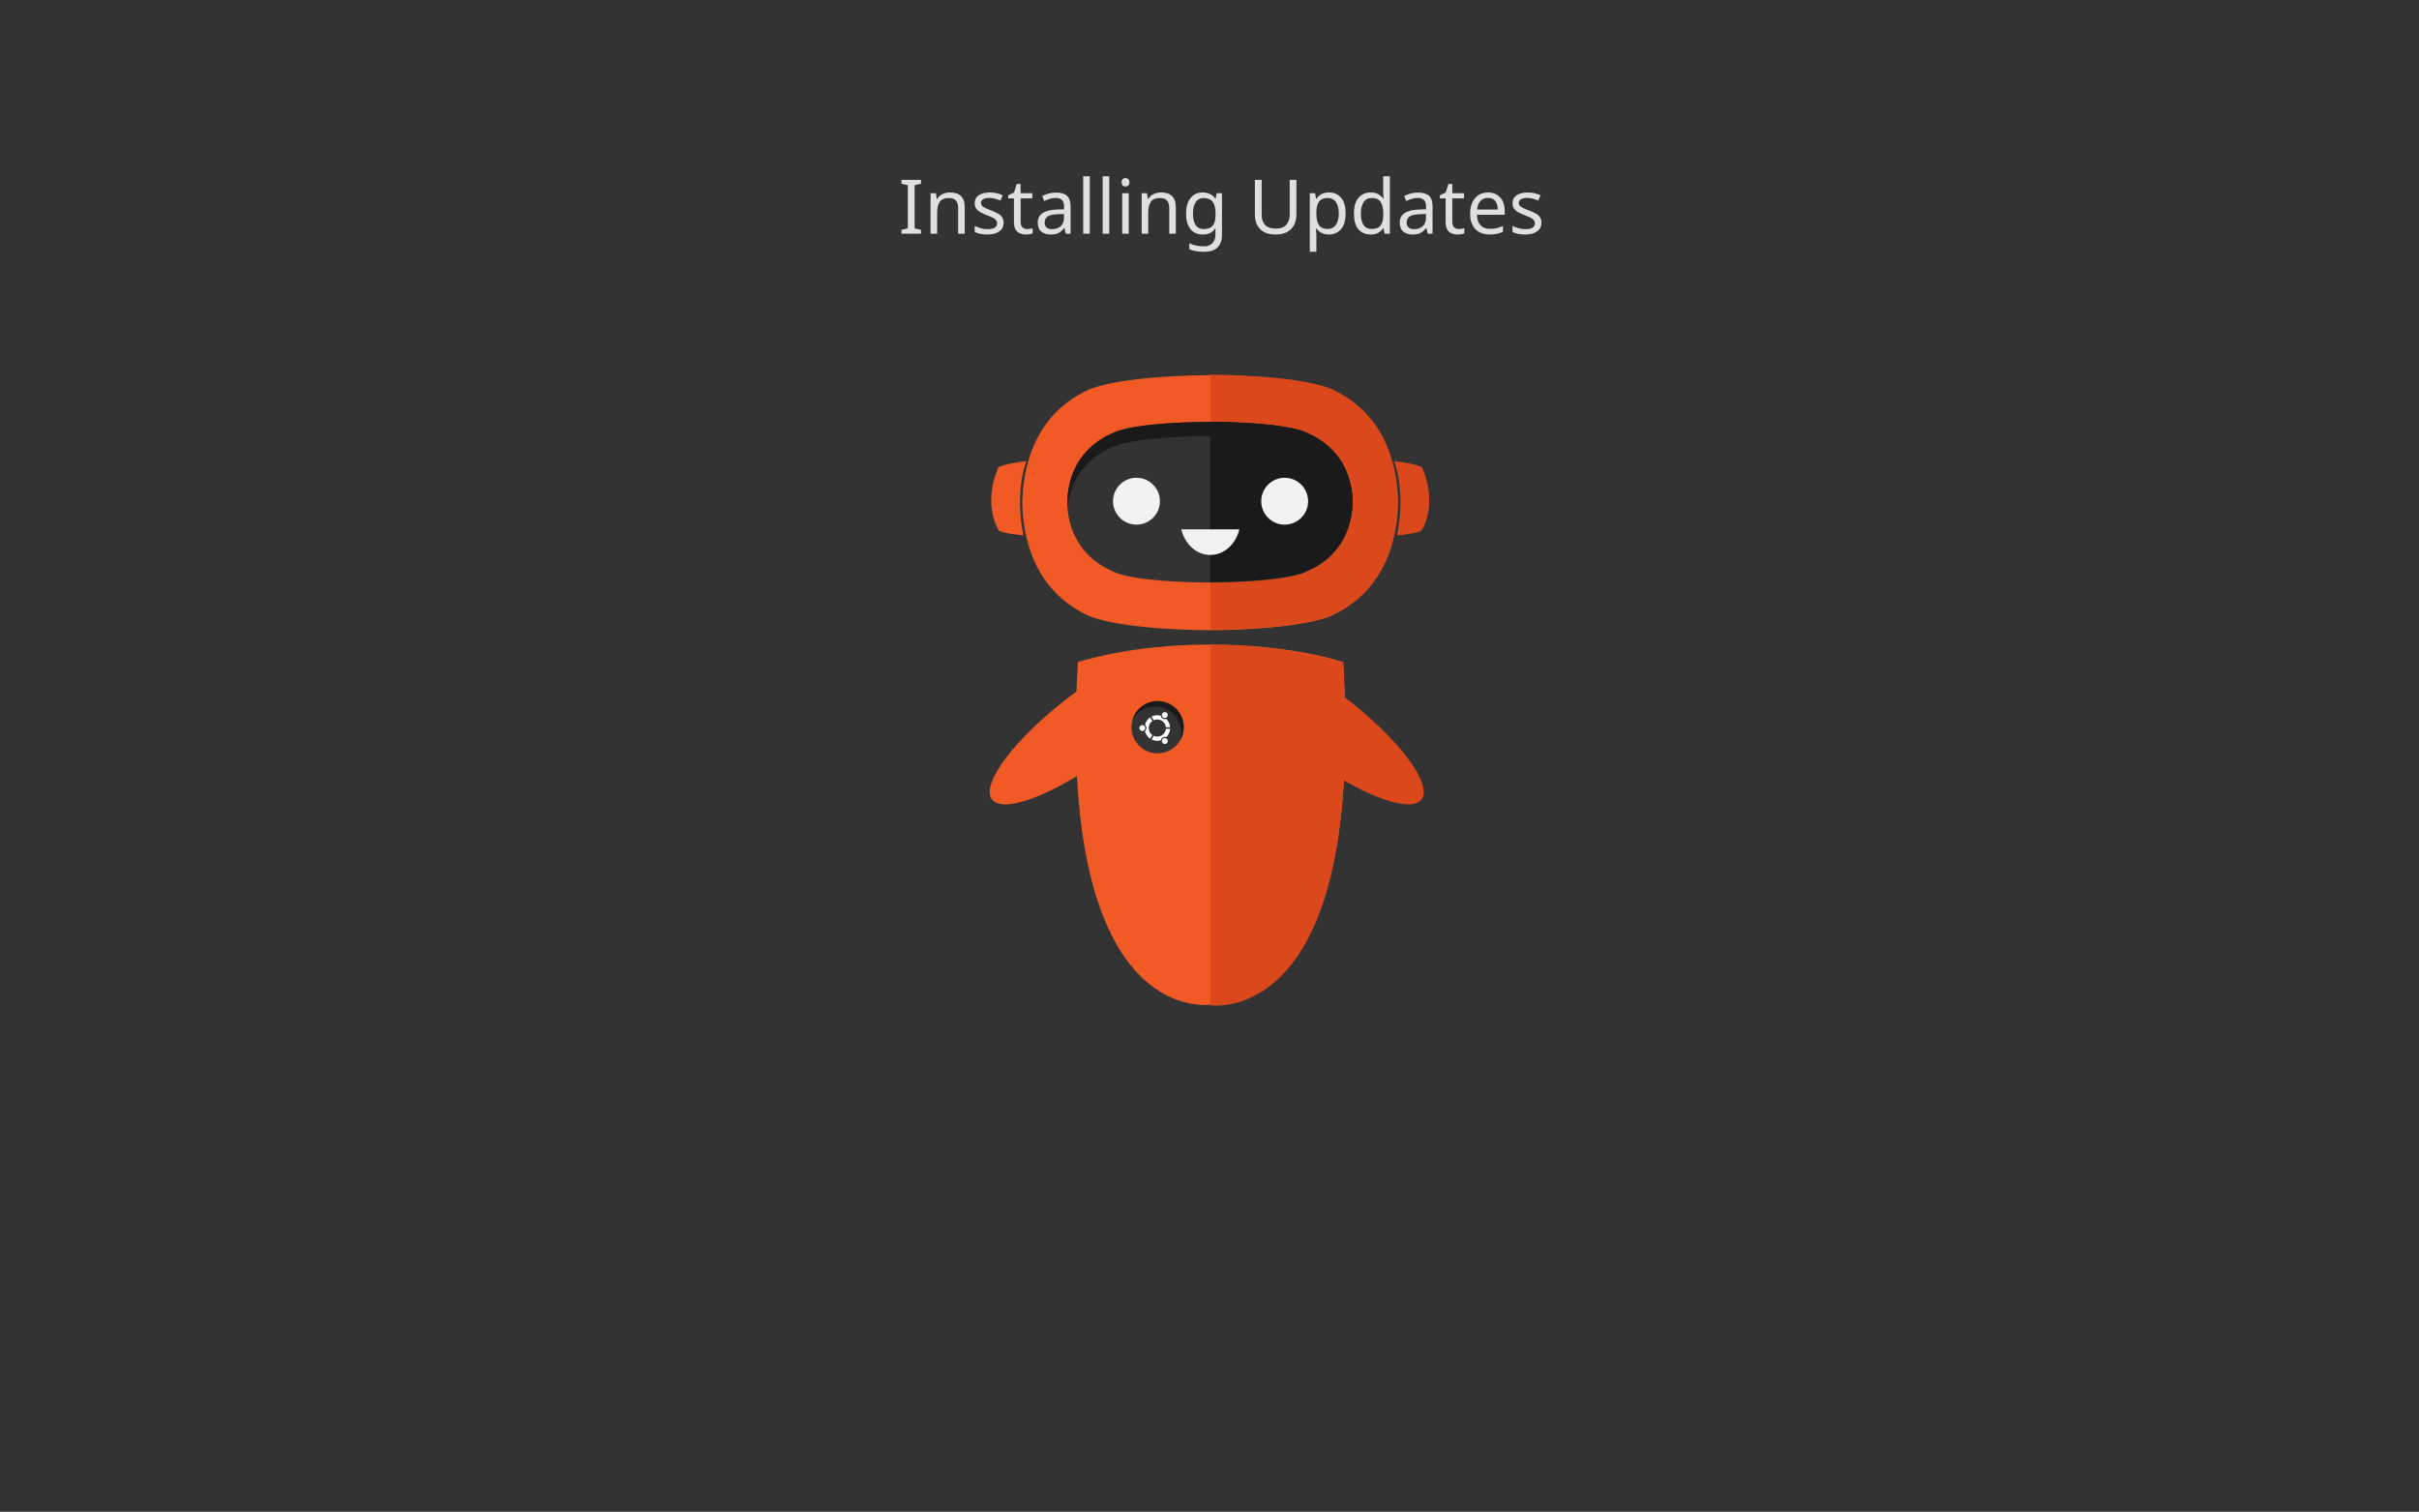
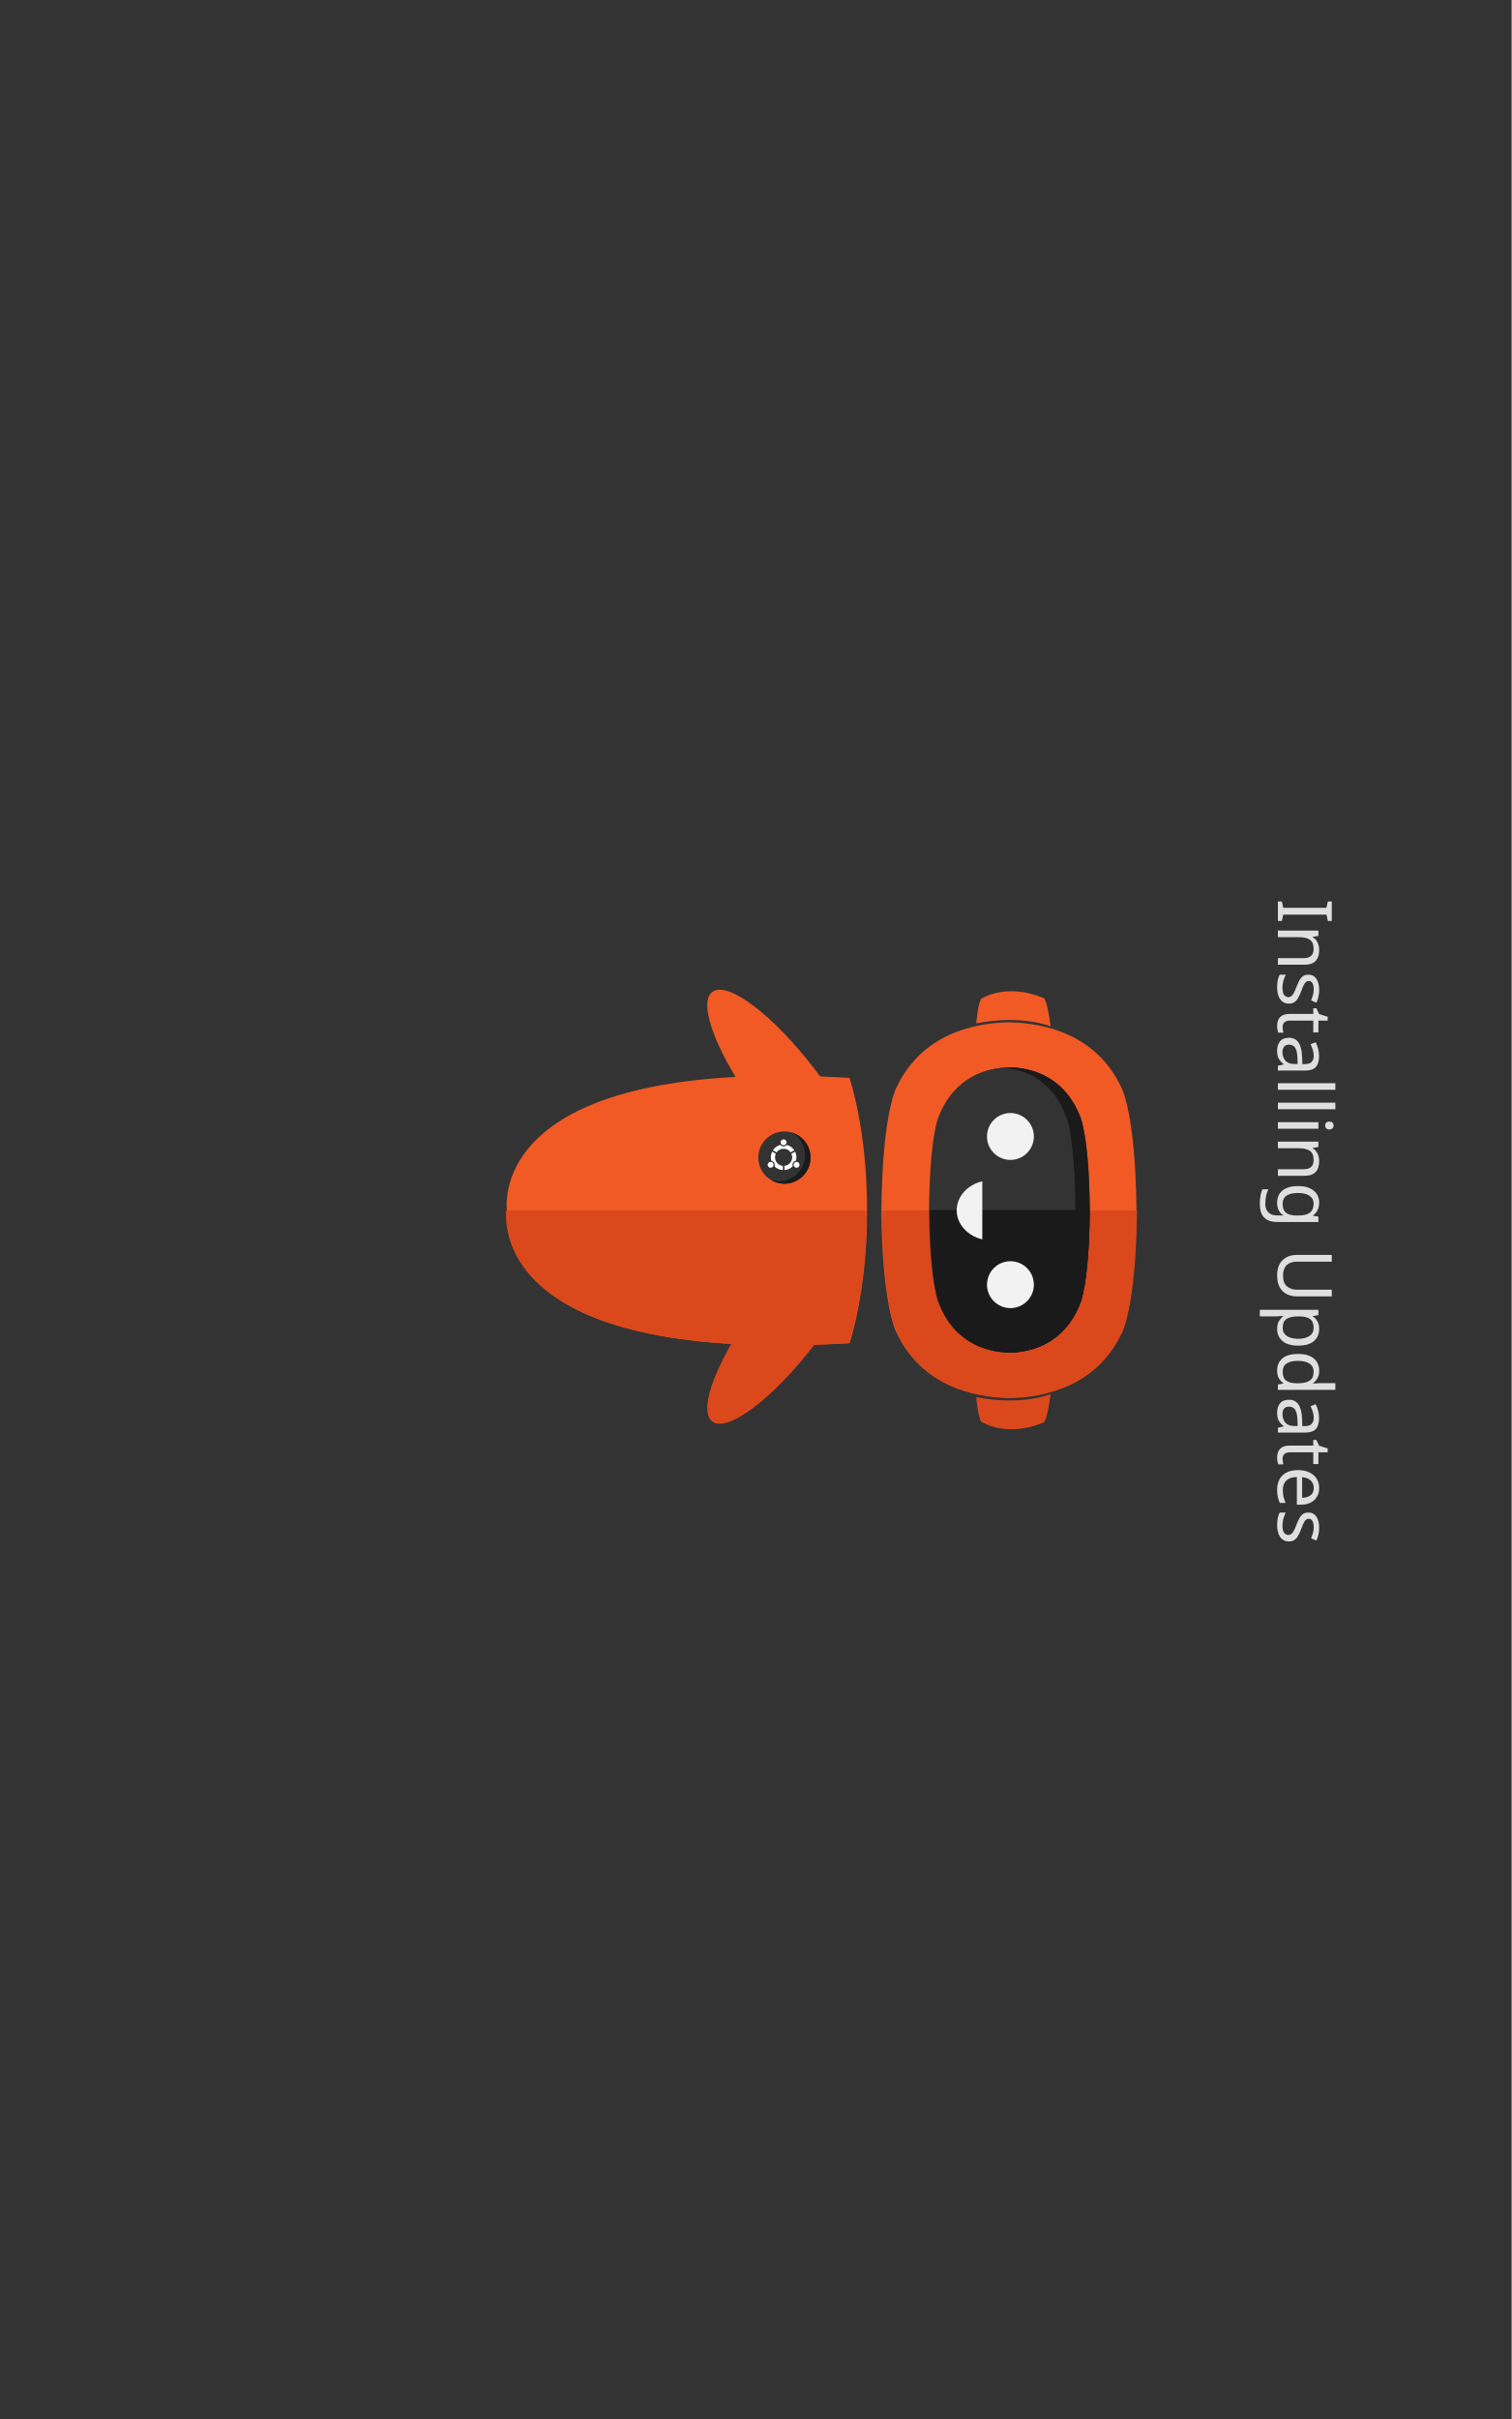
- <svg xmlns="http://www.w3.org/2000/svg" height="800" width="1280" version="1.1" viewBox="0 0 338.667 211.667" id="svg36">
+ <svg xmlns="http://www.w3.org/2000/svg" height="1280" width="800" version="1.1" viewBox="0 0 211.667 338.667" id="svg36">
  <defs id="defs40">
    <clipPath clipPathUnits="userSpaceOnUse" id="clipPath18">
      <path d="M 0,2500 H 2500 V 0 H 0 Z" id="path16-2" />
    </clipPath>
    <clipPath clipPathUnits="userSpaceOnUse" id="clipPath30">
      <path d="M 0,2500 H 2500 V 0 H 0 Z" id="path28-9" />
    </clipPath>
    <clipPath clipPathUnits="userSpaceOnUse" id="clipPath42">
      <path d="M 0,2500 H 2500 V 0 H 0 Z" id="path40" />
    </clipPath>
    <clipPath clipPathUnits="userSpaceOnUse" id="clipPath54">
      <path d="M 0,2500 H 2500 V 0 H 0 Z" id="path52" />
    </clipPath>
    <clipPath clipPathUnits="userSpaceOnUse" id="clipPath66">
      <path d="M 0,2500 H 2500 V 0 H 0 Z" id="path64" />
    </clipPath>
    <clipPath clipPathUnits="userSpaceOnUse" id="clipPath78">
      <path d="M 0,2500 H 2500 V 0 H 0 Z" id="path76" />
    </clipPath>
    <clipPath clipPathUnits="userSpaceOnUse" id="clipPath90">
      <path d="M 0,2500 H 2500 V 0 H 0 Z" id="path88" />
    </clipPath>
    <clipPath clipPathUnits="userSpaceOnUse" id="clipPath102">
      <path d="M 0,2500 H 2500 V 0 H 0 Z" id="path100" />
    </clipPath>
    <clipPath clipPathUnits="userSpaceOnUse" id="clipPath114">
      <path d="M 0,2500 H 2500 V 0 H 0 Z" id="path112" />
    </clipPath>
    <clipPath clipPathUnits="userSpaceOnUse" id="clipPath126">
      <path d="M 0,2500 H 2500 V 0 H 0 Z" id="path124" />
    </clipPath>
    <clipPath clipPathUnits="userSpaceOnUse" id="clipPath138">
      <path d="M 0,2500 H 2500 V 0 H 0 Z" id="path136" />
    </clipPath>
    <clipPath clipPathUnits="userSpaceOnUse" id="clipPath162">
      <path d="M 0,2500 H 2500 V 0 H 0 Z" id="path160" />
    </clipPath>
    <clipPath clipPathUnits="userSpaceOnUse" id="clipPath174">
      <path d="M 0,2500 H 2500 V 0 H 0 Z" id="path172" />
    </clipPath>
    <clipPath clipPathUnits="userSpaceOnUse" id="clipPath186">
      <path d="M 0,2500 H 2500 V 0 H 0 Z" id="path184" />
    </clipPath>
    <clipPath clipPathUnits="userSpaceOnUse" id="clipPath198">
      <path d="M 0,2500 H 2500 V 0 H 0 Z" id="path196" />
    </clipPath>
    <clipPath id="clipPath18-6" clipPathUnits="userSpaceOnUse">
      <path id="path16-2-1" d="M 0,2500 H 2500 V 0 H 0 Z" />
    </clipPath>
    <clipPath id="clipPath30-2" clipPathUnits="userSpaceOnUse">
      <path id="path28-9-9" d="M 0,2500 H 2500 V 0 H 0 Z" />
    </clipPath>
    <clipPath id="clipPath42-3" clipPathUnits="userSpaceOnUse">
      <path id="path40-1" d="M 0,2500 H 2500 V 0 H 0 Z" />
    </clipPath>
    <clipPath id="clipPath54-9" clipPathUnits="userSpaceOnUse">
      <path id="path52-4" d="M 0,2500 H 2500 V 0 H 0 Z" />
    </clipPath>
    <clipPath id="clipPath66-7" clipPathUnits="userSpaceOnUse">
      <path id="path64-8" d="M 0,2500 H 2500 V 0 H 0 Z" />
    </clipPath>
    <clipPath id="clipPath78-4" clipPathUnits="userSpaceOnUse">
      <path id="path76-5" d="M 0,2500 H 2500 V 0 H 0 Z" />
    </clipPath>
    <clipPath id="clipPath90-0" clipPathUnits="userSpaceOnUse">
      <path id="path88-3" d="M 0,2500 H 2500 V 0 H 0 Z" />
    </clipPath>
    <clipPath id="clipPath102-6" clipPathUnits="userSpaceOnUse">
      <path id="path100-1" d="M 0,2500 H 2500 V 0 H 0 Z" />
    </clipPath>
    <clipPath id="clipPath114-0" clipPathUnits="userSpaceOnUse">
      <path id="path112-6" d="M 0,2500 H 2500 V 0 H 0 Z" />
    </clipPath>
    <clipPath id="clipPath126-3" clipPathUnits="userSpaceOnUse">
      <path id="path124-2" d="M 0,2500 H 2500 V 0 H 0 Z" />
    </clipPath>
    <clipPath id="clipPath138-0" clipPathUnits="userSpaceOnUse">
      <path id="path136-6" d="M 0,2500 H 2500 V 0 H 0 Z" />
    </clipPath>
    <clipPath id="clipPath162-1" clipPathUnits="userSpaceOnUse">
      <path id="path160-5" d="M 0,2500 H 2500 V 0 H 0 Z" />
    </clipPath>
    <clipPath id="clipPath174-5" clipPathUnits="userSpaceOnUse">
      <path id="path172-4" d="M 0,2500 H 2500 V 0 H 0 Z" />
    </clipPath>
    <clipPath id="clipPath186-7" clipPathUnits="userSpaceOnUse">
      <path id="path184-6" d="M 0,2500 H 2500 V 0 H 0 Z" />
    </clipPath>
    <clipPath id="clipPath198-5" clipPathUnits="userSpaceOnUse">
      <path id="path196-6" d="M 0,2500 H 2500 V 0 H 0 Z" />
    </clipPath>
    <clipPath id="clipPath18-0" clipPathUnits="userSpaceOnUse">
      <path id="path16-2-4" d="M 0,2500 H 2500 V 0 H 0 Z" />
    </clipPath>
    <clipPath id="clipPath30-8" clipPathUnits="userSpaceOnUse">
      <path id="path28-9-8" d="M 0,2500 H 2500 V 0 H 0 Z" />
    </clipPath>
    <clipPath id="clipPath42-8" clipPathUnits="userSpaceOnUse">
      <path id="path40-9" d="M 0,2500 H 2500 V 0 H 0 Z" />
    </clipPath>
    <clipPath id="clipPath54-7" clipPathUnits="userSpaceOnUse">
      <path id="path52-7" d="M 0,2500 H 2500 V 0 H 0 Z" />
    </clipPath>
    <clipPath id="clipPath66-6" clipPathUnits="userSpaceOnUse">
      <path id="path64-4" d="M 0,2500 H 2500 V 0 H 0 Z" />
    </clipPath>
    <clipPath id="clipPath78-3" clipPathUnits="userSpaceOnUse">
      <path id="path76-0" d="M 0,2500 H 2500 V 0 H 0 Z" />
    </clipPath>
    <clipPath id="clipPath90-3" clipPathUnits="userSpaceOnUse">
      <path id="path88-0" d="M 0,2500 H 2500 V 0 H 0 Z" />
    </clipPath>
    <clipPath id="clipPath102-9" clipPathUnits="userSpaceOnUse">
      <path id="path100-2" d="M 0,2500 H 2500 V 0 H 0 Z" />
    </clipPath>
    <clipPath id="clipPath114-5" clipPathUnits="userSpaceOnUse">
      <path id="path112-4" d="M 0,2500 H 2500 V 0 H 0 Z" />
    </clipPath>
    <clipPath id="clipPath126-0" clipPathUnits="userSpaceOnUse">
      <path id="path124-5" d="M 0,2500 H 2500 V 0 H 0 Z" />
    </clipPath>
    <clipPath id="clipPath138-9" clipPathUnits="userSpaceOnUse">
      <path id="path136-4" d="M 0,2500 H 2500 V 0 H 0 Z" />
    </clipPath>
    <clipPath id="clipPath162-6" clipPathUnits="userSpaceOnUse">
      <path id="path160-9" d="M 0,2500 H 2500 V 0 H 0 Z" />
    </clipPath>
    <clipPath id="clipPath174-2" clipPathUnits="userSpaceOnUse">
      <path id="path172-2" d="M 0,2500 H 2500 V 0 H 0 Z" />
    </clipPath>
    <clipPath id="clipPath186-4" clipPathUnits="userSpaceOnUse">
      <path id="path184-7" d="M 0,2500 H 2500 V 0 H 0 Z" />
    </clipPath>
    <clipPath id="clipPath198-7" clipPathUnits="userSpaceOnUse">
      <path id="path196-5" d="M 0,2500 H 2500 V 0 H 0 Z" />
    </clipPath>
  </defs>
-   <rect style="color-rendering:auto;color:#000000;isolation:auto;mix-blend-mode:normal;paint-order:stroke fill markers;shape-rendering:auto;solid-color:#000000;image-rendering:auto;fill:#333333;fill-opacity:1" transform="rotate(-90)" rx="0" ry="0" height="338.7" width="211.7" y="-.017" x="-211.7" fill="#111" id="rect2" />
-   <text xml:space="preserve" style="font-style:normal;font-variant:normal;font-weight:normal;font-stretch:normal;font-size:10.583px;line-height:0px;font-family:Ubuntu;-inkscape-font-specification:Ubuntu;letter-spacing:0px;word-spacing:0px;fill:#000000;fill-opacity:1;stroke:none;stroke-width:0.265px;stroke-linecap:butt;stroke-linejoin:miter;stroke-opacity:1" x="125.786" y="32.731" id="text5024">
-     <tspan id="tspan5022" x="125.786" y="32.731" style="fill:#dfdfdf;fill-opacity:1;stroke-width:0.265px">Installing Updates</tspan>
+   <rect style="color:#000000;isolation:auto;mix-blend-mode:normal;solid-color:#000000;fill:#333333;fill-opacity:1;paint-order:stroke fill markers;color-rendering:auto;image-rendering:auto;shape-rendering:auto" rx="0" ry="0" height="338.7" width="211.7" y="-0.017" x="-0.017" id="rect2" />
+   <text xml:space="preserve" style="font-style:normal;font-variant:normal;font-weight:normal;font-stretch:normal;font-size:10.583px;line-height:0px;font-family:Ubuntu;-inkscape-font-specification:Ubuntu;letter-spacing:0px;word-spacing:0px;fill:#000000;fill-opacity:1;stroke:none;stroke-width:0.265px;stroke-linecap:butt;stroke-linejoin:miter;stroke-opacity:1" x="125.786" y="-178.953" id="text5024" transform="rotate(90)">
+     <tspan id="tspan5022" x="125.786" y="-178.953" style="fill:#dfdfdf;fill-opacity:1;stroke-width:0.265px">Installing Updates</tspan>
  </text>
-   <g id="g10-1" transform="matrix(0.07033012,0,0,-0.07033012,78.88713,184.5435)">
+   <g id="g10-1" transform="matrix(0,0.07033012,0.07033012,0,27.13986,78.88712)">
    <g id="g12-2">
      <g id="g14-8" clip-path="url(#clipPath18-0)">
        <g id="g20-9" transform="translate(1552.152,1305.571)">
          <path d="M 0,0 C 0,0 -103.01,35.324 -264.107,34.934 -425.203,35.324 -528.123,0 -528.123,0 -568.682,-685.026 -304.072,-685.924 -264.15,-682.204 -224.207,-685.924 40.559,-685.026 0,0" style="fill:#f15a24;fill-opacity:1;fill-rule:nonzero;stroke:none" id="path22-1-3" />
        </g>
      </g>
    </g>
    <g id="g24-6">
      <g id="g26-8" clip-path="url(#clipPath30-8)">
        <g id="g32-0" transform="translate(1552.152,1304.635)">
          <path d="m 0,0 c 0,0 -103.01,35.365 -264.107,35.365 h -0.045 v -718 h 0.002 C -224.207,-685.635 40.559,-685.027 0,0" style="fill:#db481b;fill-opacity:1;fill-rule:nonzero;stroke:none" id="path34-2-2" />
        </g>
      </g>
    </g>
    <g id="g36-1">
      <g id="g38-0" clip-path="url(#clipPath42-8)">
        <g id="g44-5" transform="translate(1530.625,1847)">
          <path d="m 0,0 c 0,0 -49.625,28 -243.625,30 -194,-2 -243.713,-30 -243.713,-30 -107.175,-50.397 -128.563,-154.918 -130.003,-224 1.44,-69.082 22.828,-173.603 130.003,-224 0,0 49.713,-28 243.713,-30 194,2 243.625,30 243.625,30 107.175,50.397 128.526,154.918 129.94,224 C 128.526,-154.918 107.175,-50.397 0,0" style="fill:#f15a24;fill-opacity:1;fill-rule:nonzero;stroke:none" id="path46-1" />
        </g>
      </g>
    </g>
    <g id="g48-1">
      <g id="g50-0" clip-path="url(#clipPath54-7)">
        <g id="g56-8" transform="translate(1531.625,1848)">
          <path d="m 0,0 c 0,0 -49.625,28 -243.625,30 v -508 c 194,2 243.625,30 243.625,30 107.175,50.397 128.526,154.918 129.94,224 C 128.526,-154.918 107.175,-50.397 0,0" style="fill:#db481b;fill-opacity:1;fill-rule:nonzero;stroke:none" id="path58-5" />
        </g>
      </g>
    </g>
    <g id="g60-0">
      <g id="g62-6" clip-path="url(#clipPath66-6)">
        <g id="g68-4" transform="translate(921.5,1706)">
          <path d="m 0,0 c 0,0 -24,-57 -6,-148 0,0 -49.5,4 -50,12 0,0 -31.5,49 0,123 0,0 3.5,6 56,13" style="fill:#f15a24;fill-opacity:1;fill-rule:nonzero;stroke:none" id="path70-6" />
        </g>
      </g>
    </g>
    <g id="g72-2">
      <g id="g74-5" clip-path="url(#clipPath78-3)">
        <g id="g80-8" transform="translate(1653.5,1706)">
          <path d="m 0,0 c 0,0 24,-57 6,-148 0,0 49.5,4 50,12 0,0 31.5,49 0,123 0,0 -3.5,6 -56,13" style="fill:#db481b;fill-opacity:1;fill-rule:nonzero;stroke:none" id="path82-6" />
        </g>
      </g>
    </g>
    <g id="g84-2">
      <g id="g86-8" clip-path="url(#clipPath90-3)">
        <g id="g92-4" transform="translate(1554.926,1692)">
          <path d="m 0,0 c 11.785,-23.893 15.505,-48.548 15.999,-68.5 -1.075,-43.38 -17.305,-109.014 -98.767,-140.662 0,0 -37.718,-17.582 -185.175,-18.838 -147.458,1.256 -185.244,18.838 -185.244,18.838 -81.462,31.648 -97.719,97.282 -98.814,140.662 0.503,19.951 4.228,44.606 16.016,68.5 z" style="fill:#333333;fill-opacity:1;fill-rule:nonzero;stroke:none" id="path94-7" />
        </g>
      </g>
    </g>
    <g id="g96-2">
      <g id="g98-4" clip-path="url(#clipPath102-9)">
        <g id="g104-0" transform="translate(1555.002,1556)">
          <path d="m 0,0 c 11.784,23.893 15.504,48.548 15.998,68.5 -1.074,43.38 -17.305,109.014 -98.767,140.662 0,0 -37.718,17.582 -185.175,18.838 -147.458,-1.256 -185.244,-18.838 -185.244,-18.838 -81.462,-31.648 -97.719,-97.282 -98.814,-140.662 0.503,-19.951 4.228,-44.606 16.017,-68.5 z" style="fill:#333333;fill-opacity:1;fill-rule:nonzero;stroke:none" id="path106-6" />
        </g>
      </g>
    </g>
    <g id="g108-2">
      <g id="g110-9" clip-path="url(#clipPath114-5)">
        <g id="g116-9" transform="translate(1101.813,1737.291)">
          <path d="M 0,0 C 0,0 37.787,16.995 185.244,18.209 332.701,16.995 370.42,0 370.42,0 c 74.382,-27.931 94.374,-83.248 98.106,-124.572 0.356,4.069 0.567,8.01 0.661,11.781 -1.075,43.38 -17.305,109.014 -98.767,140.662 0,0 -37.719,17.582 -185.176,18.838 C 37.787,45.453 0,27.871 0,27.871 -81.462,-3.777 -97.719,-69.411 -98.813,-112.791 c 0.095,-3.771 0.308,-7.712 0.665,-11.781 C -94.397,-83.248 -74.382,-27.931 0,0" style="fill:#1a1a1a;fill-opacity:1;fill-rule:nonzero;stroke:none" id="path118-0" />
        </g>
      </g>
    </g>
    <g id="g120-8">
      <g id="g122-1" clip-path="url(#clipPath126-0)">
        <g id="g128-3" transform="translate(1472.233,1765.162)">
          <path d="m 0,0 c 0,0 -37.719,17.583 -185.176,18.838 -0.019,0 -0.038,0 -0.057,0 v -319 h 0.057 c 147.457,1 185.176,18.839 185.176,18.839 81.462,31.647 97.692,97.281 98.767,140.661 C 97.692,-97.282 81.462,-31.647 0,0" style="fill:#1a1a1a;fill-opacity:1;fill-rule:nonzero;stroke:none" id="path130-1" />
        </g>
      </g>
    </g>
    <g id="g132-1">
      <g id="g134-0" clip-path="url(#clipPath138-9)">
        <g id="g140-3" transform="translate(1187.333,1626)">
          <path d="m 0,0 c 0,-25.773 -20.894,-46.667 -46.667,-46.667 -25.773,0 -46.666,20.894 -46.666,46.667 0,25.773 20.893,46.667 46.666,46.667 C -20.894,46.667 0,25.773 0,0" style="fill:#f2f2f2;fill-opacity:1;fill-rule:nonzero;stroke:none" id="path142-4" />
        </g>
        <g id="g144-0" transform="translate(1482.333,1626)">
          <path d="m 0,0 c 0,-25.773 -20.893,-46.667 -46.666,-46.667 -25.773,0 -46.667,20.894 -46.667,46.667 0,25.773 20.894,46.667 46.667,46.667 C -20.893,46.667 0,25.773 0,0" style="fill:#f2f2f2;fill-opacity:1;fill-rule:nonzero;stroke:none" id="path146-3" />
        </g>
        <g id="g148-9" transform="translate(1229.841,1570)">
          <path d="m 0,0 c 7.004,-29.402 30.232,-51 57.826,-51 27.593,0 50.821,21.598 57.825,51 z" style="fill:#f2f2f2;fill-opacity:1;fill-rule:nonzero;stroke:none" id="path150" />
        </g>
        <g id="g152-1" transform="translate(1425.972,1245.686)">
          <path d="m 0,0 c -13.718,-18.071 -32.467,-29.909 -52.425,-34.894 25.706,-27.072 57.766,-55.744 94.218,-83.414 109.488,-83.109 217.071,-125.682 240.292,-95.09 23.221,30.59 -46.713,122.763 -156.201,205.872 C 89.158,20.351 52.653,43.657 19.469,61.182 20.346,40.214 14.008,18.455 0,0" style="fill:#db481b;fill-opacity:1;fill-rule:nonzero;stroke:none" id="path154-9" />
        </g>
      </g>
    </g>
    <g id="g156-6">
      <g id="g158-9" clip-path="url(#clipPath162-6)">
        <g id="g164-3" transform="translate(1135.083,1245.686)">
          <path d="m 0,0 c 13.717,-18.071 32.466,-29.909 52.424,-34.894 -25.706,-27.072 -57.765,-55.744 -94.218,-83.414 -109.488,-83.109 -217.07,-125.682 -240.291,-95.09 -23.221,30.59 46.712,122.763 156.201,205.872 36.725,27.877 73.23,51.183 106.415,68.708 C -20.347,40.214 -14.008,18.455 0,0" style="fill:#f15a24;fill-opacity:1;fill-rule:nonzero;stroke:none" id="path166-3" />
        </g>
      </g>
    </g>
    <g id="g168-8">
      <g id="g170-0" clip-path="url(#clipPath174-2)">
        <g id="g176-5" transform="translate(1234.667,1176)">
          <path d="m 0,0 c 0,-28.719 -23.281,-52 -52,-52 -28.719,0 -52,23.281 -52,52 0,28.719 23.281,52 52,52 C -23.281,52 0,28.719 0,0" style="fill:#333333;fill-opacity:1;fill-rule:nonzero;stroke:none" id="path178-6" />
        </g>
      </g>
    </g>
    <g id="g180-6">
      <g id="g182-4" clip-path="url(#clipPath186-4)">
        <g id="g188-0" transform="translate(1177.667,1217)">
          <path d="M 0,0 C 28.719,0 52,-23.281 52,-52 52,-57.538 51.126,-62.869 49.522,-67.875 54.267,-60.032 57,-50.836 57,-41 57,-12.281 33.719,11 5,11 -18.181,11 -37.811,-4.172 -44.523,-25.125 -35.414,-10.066 -18.883,0 0,0" style="fill:#1a1a1a;fill-opacity:1;fill-rule:nonzero;stroke:none" id="path190-0" />
        </g>
      </g>
    </g>
    <g id="g192-4">
      <g id="g194-6" clip-path="url(#clipPath198-7)">
        <g id="g200-2" transform="translate(1168.086,1195.473)">
          <path d="m 0,0 c 1.417,-2.373 2.805,-4.698 4.189,-7.018 -9.654,-6.835 -9.584,-21.162 0.015,-28.136 -1.394,-2.342 -2.794,-4.693 -4.23,-7.105 -0.296,0.163 -0.548,0.27 -0.764,0.426 -4.666,3.399 -7.866,7.848 -9.582,13.366 -0.193,0.621 -0.181,1.056 0.338,1.583 3.279,3.33 3.243,8.254 0.018,11.623 -0.273,0.285 -0.487,0.878 -0.387,1.232 1.619,5.716 4.92,10.262 9.723,13.735 0.114,0.083 0.236,0.155 0.361,0.22 C -0.259,-0.043 -0.184,-0.041 0,0" style="fill:#ffffff;fill-opacity:1;fill-rule:nonzero;stroke:none" id="path202-6" />
        </g>
        <g id="g204-7" transform="translate(1207.561,1172.857)">
          <path d="m 0,0 c -0.413,-5.444 -2.164,-10.053 -5.317,-14.13 -0.13,-0.167 -0.281,-0.319 -0.397,-0.495 -0.928,-1.414 -1.929,-2.036 -3.875,-1.632 -3.798,0.789 -7.699,-1.967 -8.79,-5.834 -0.217,-0.766 -0.561,-1.076 -1.312,-1.238 -5.484,-1.184 -10.803,-0.735 -15.961,1.495 -0.258,0.111 -0.513,0.234 -0.762,0.366 -0.087,0.046 -0.152,0.134 -0.282,0.253 1.335,2.392 2.671,4.785 4.03,7.22 2.329,-1.013 4.669,-1.568 7.143,-1.564 8.555,0.015 15.654,6.045 16.96,14.5 0.132,0.852 0.415,1.098 1.256,1.079 C -4.918,-0.036 -2.528,0 0,0" style="fill:#ffffff;fill-opacity:1;fill-rule:nonzero;stroke:none" id="path206-5" />
        </g>
        <g id="g208-6" transform="translate(1207.491,1175.961)">
          <path d="m 0,0 h -8.295 c -0.734,5.688 -3.457,10.247 -8.526,13.185 -5.05,2.925 -10.325,3.005 -15.783,0.751 -1.344,2.405 -2.679,4.794 -4.064,7.272 0.371,0.191 0.667,0.366 0.98,0.503 5.254,2.279 10.67,2.771 16.256,1.495 0.632,-0.144 0.911,-0.433 1.087,-1.07 1.234,-4.449 5.598,-6.941 10.064,-5.754 0.594,0.157 0.94,0.07 1.365,-0.381 3.99,-4.236 6.26,-9.253 6.912,-15.018 C 0.027,0.712 0,0.435 0,0" style="fill:#ffffff;fill-opacity:1;fill-rule:nonzero;stroke:none" id="path210-9" />
        </g>
        <g id="g212-8" transform="translate(1202.932,1148.444)">
          <path d="m 0,0 c -0.059,-3.244 -2.703,-5.857 -5.904,-5.836 -3.251,0.022 -5.92,2.748 -5.865,5.991 0.057,3.29 2.73,5.873 6.019,5.815 C -2.536,5.912 0.058,3.219 0,0" style="fill:#ffffff;fill-opacity:1;fill-rule:nonzero;stroke:none" id="path214-7" />
        </g>
        <g id="g216-2" transform="translate(1152.244,1180.247)">
          <path d="m 0,0 c 3.295,0.016 5.937,-2.612 5.924,-5.894 -0.011,-3.237 -2.611,-5.845 -5.849,-5.87 -3.269,-0.024 -5.934,2.631 -5.922,5.902 C -5.836,-2.616 -3.242,-0.016 0,0" style="fill:#ffffff;fill-opacity:1;fill-rule:nonzero;stroke:none" id="path218-8" />
        </g>
        <g id="g220-2" transform="translate(1191.162,1200.315)">
          <path d="M 0,0 C 0.068,3.249 2.706,5.817 5.937,5.782 9.237,5.745 11.831,3.087 11.771,-0.199 11.712,-3.469 8.976,-6.098 5.737,-5.995 2.504,-5.893 -0.067,-3.206 0,0" style="fill:#ffffff;fill-opacity:1;fill-rule:nonzero;stroke:none" id="path222-9" />
        </g>
      </g>
    </g>
  </g>
</svg>
